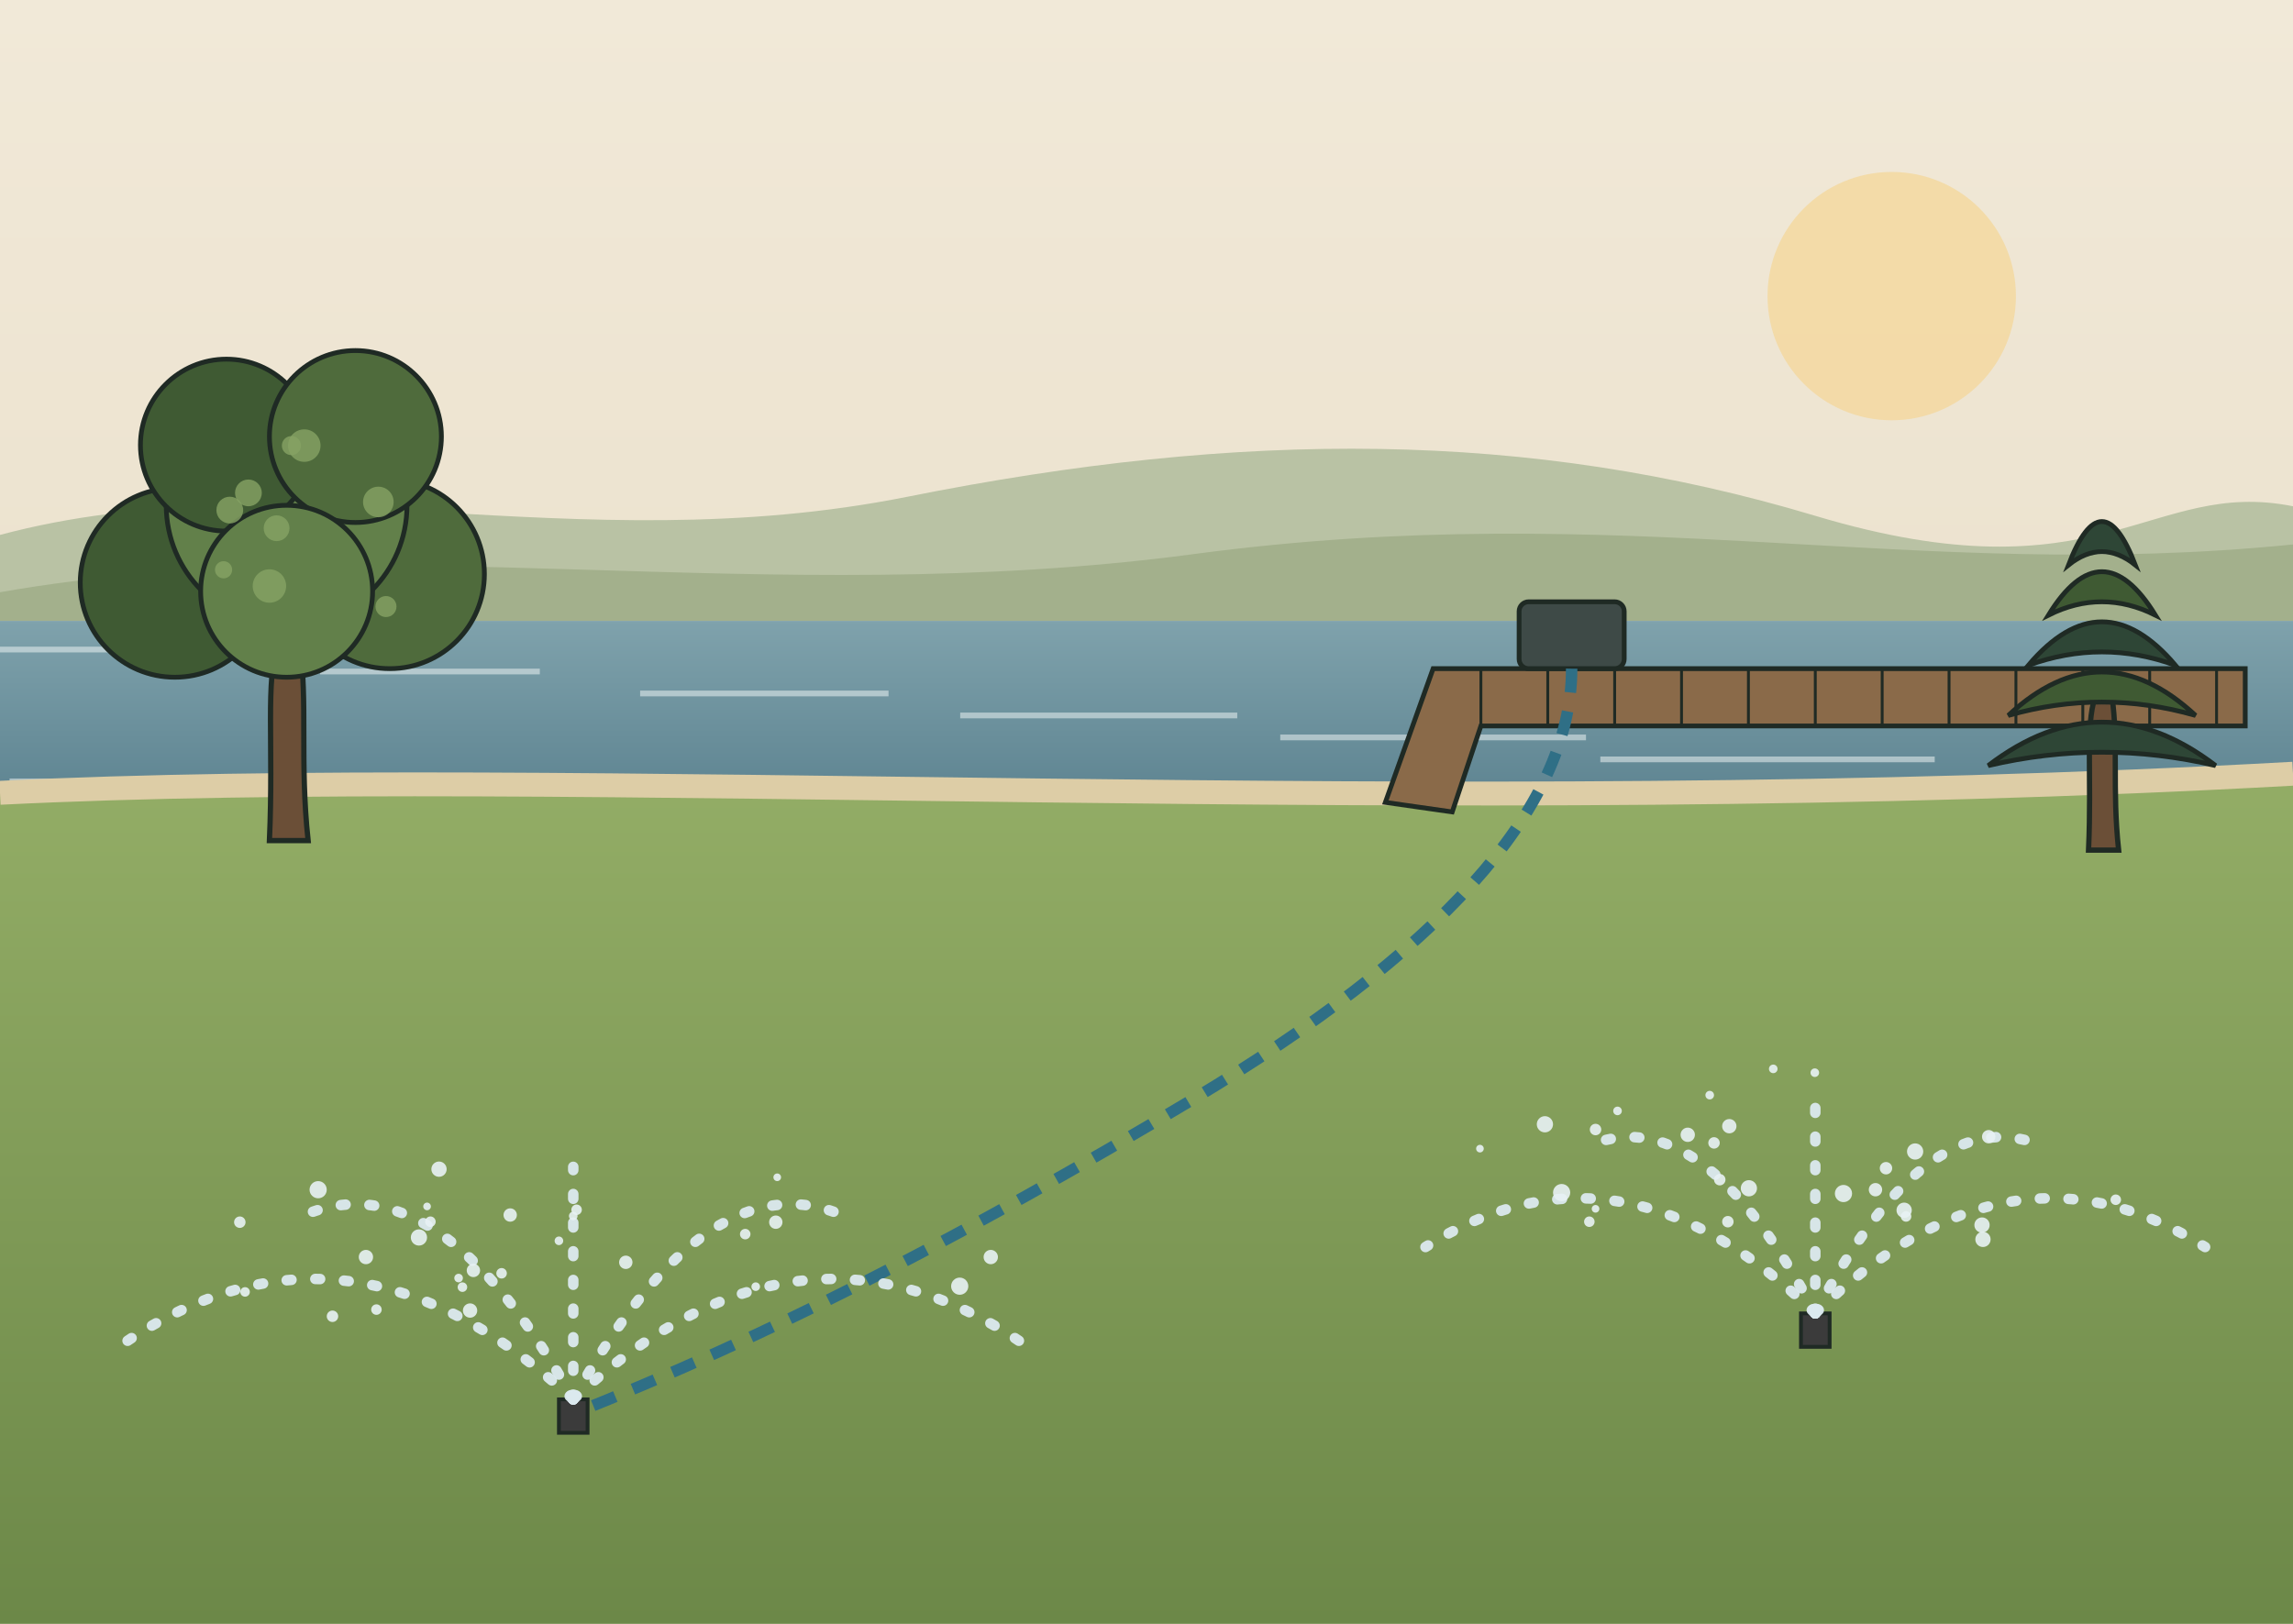
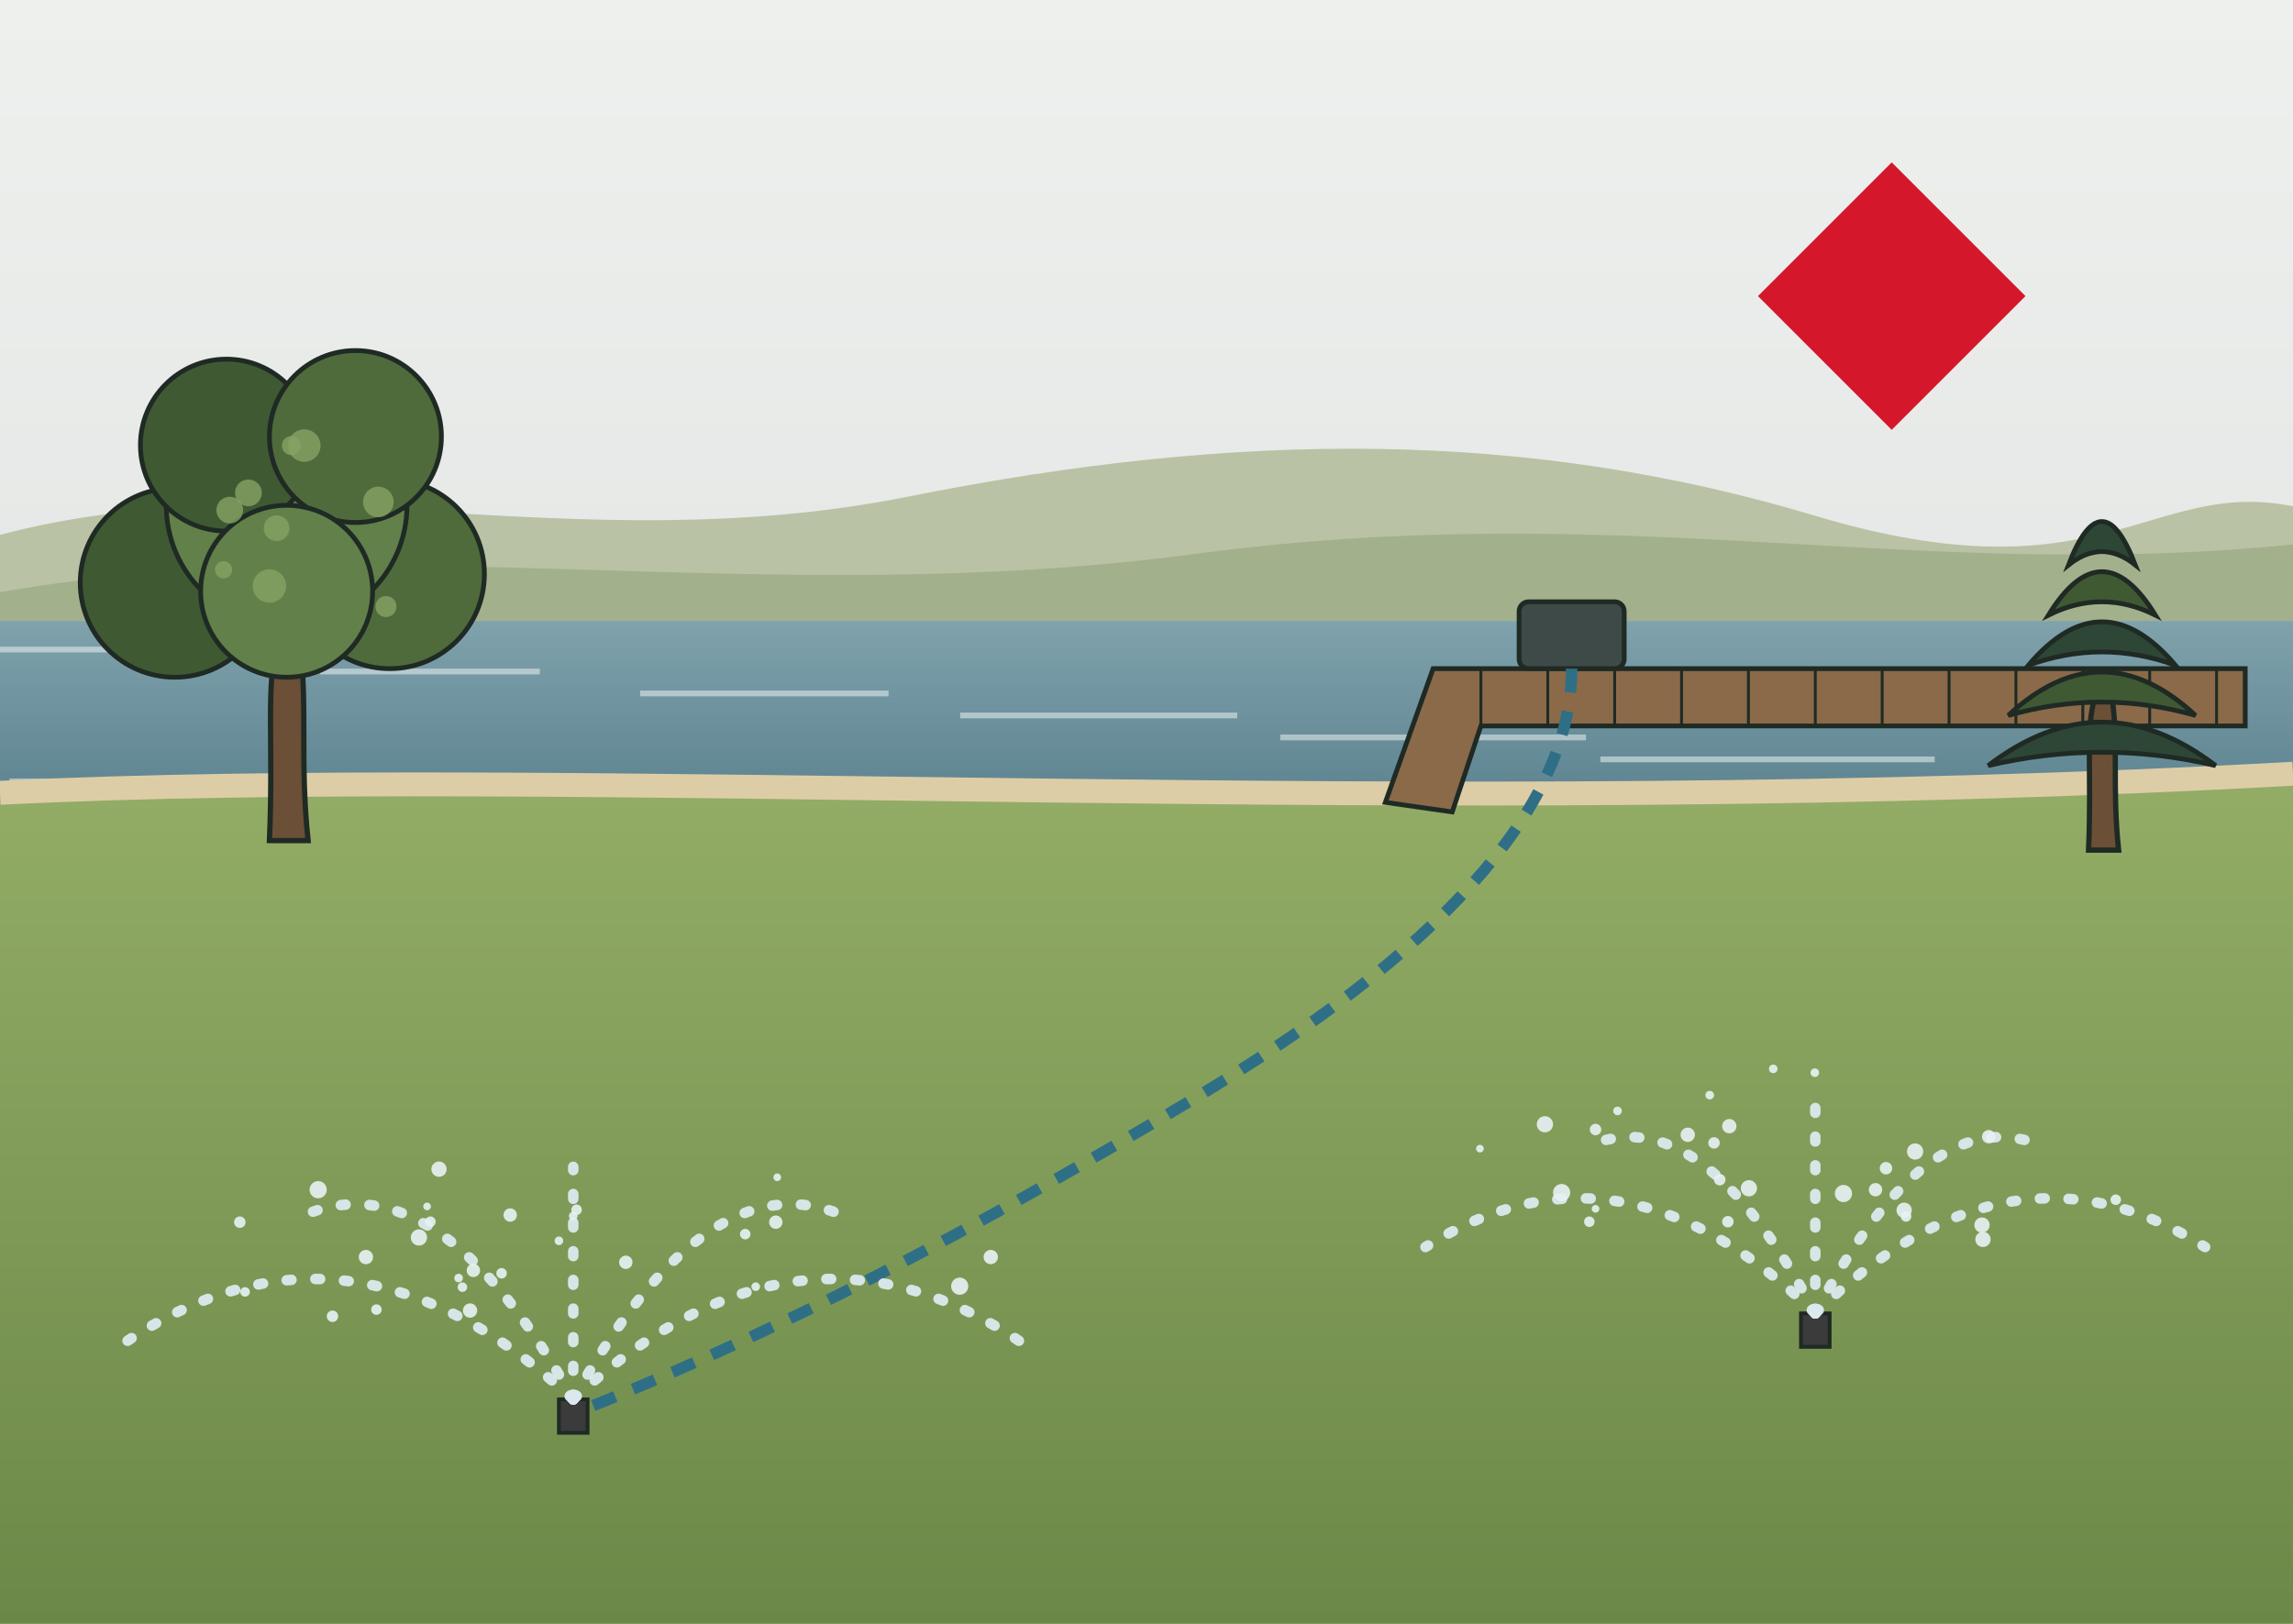
<svg xmlns="http://www.w3.org/2000/svg" viewBox="0 0 480 340" role="img" aria-label="Lake pump irrigation on a Lake Granbury lot (illustration)" preserveAspectRatio="xMidYMid slice">
  <defs>
    <linearGradient id="gs" x1="0" y1="0" x2="0" y2="1">
-       <stop offset="0" stop-color="#f1e9d8" />
-       <stop offset="1" stop-color="#e4d8c0" />
+       <stop offset="0" stop-color="#eef0ee" />
+       <stop offset="1" stop-color="#d6dbd8" />
    </linearGradient>
    <linearGradient id="gg" x1="0" y1="0" x2="0" y2="1">
      <stop offset="0" stop-color="#93ad66" />
      <stop offset="1" stop-color="#6c8848" />
    </linearGradient>
    <linearGradient id="gw" x1="0" y1="0" x2="0" y2="1">
      <stop offset="0" stop-color="#7fa2ac" />
      <stop offset="1" stop-color="#5f8592" />
    </linearGradient>
  </defs>
  <rect width="480" height="340" fill="url(#gs)" />
-   <circle cx="396" cy="62" r="26" fill="#f4d79a" opacity=".75" />
+   <path d="M396 34 L424 62 L396 90 L368 62Z" fill="#d4172a" />
  <path d="M0 112 C60 96 120 118 190 104 S320 90 380 108 S450 100 480 106 V130 H0Z" fill="#b9c2a4" />
  <path d="M0 124 C80 110 160 128 250 116 S400 122 480 114 V130 H0Z" fill="#a3b08c" />
  <rect y="130" width="480" height="36" fill="url(#gw)" />
  <path d="M0 136 h40" stroke="#e9f1f0" stroke-width="1.2" opacity=".55" />
  <path d="M67 140.6 h46" stroke="#e9f1f0" stroke-width="1.2" opacity=".55" />
  <path d="M134 145.2 h52" stroke="#e9f1f0" stroke-width="1.2" opacity=".55" />
  <path d="M201 149.8 h58" stroke="#e9f1f0" stroke-width="1.2" opacity=".55" />
  <path d="M268 154.4 h64" stroke="#e9f1f0" stroke-width="1.2" opacity=".55" />
  <path d="M335 159 h70" stroke="#e9f1f0" stroke-width="1.2" opacity=".55" />
  <path d="M2 163.6 h76" stroke="#e9f1f0" stroke-width="1.2" opacity=".55" />
  <path d="M0 166 C120 160 300 172 480 162 V340 H0Z" fill="url(#gg)" />
  <path d="M0 166 C120 160 300 172 480 162" stroke="#ddcda6" stroke-width="5" fill="none" />
  <path d="M290 168 L300 140 L470 140 L470 152 L310 152 L304 170Z" fill="#8a6a49" stroke="#1f2a24" stroke-width="1" />
  <path d="M310 140 v12" stroke="#1f2a24" stroke-width=".6" />
  <path d="M324 140 v12" stroke="#1f2a24" stroke-width=".6" />
  <path d="M338 140 v12" stroke="#1f2a24" stroke-width=".6" />
  <path d="M352 140 v12" stroke="#1f2a24" stroke-width=".6" />
  <path d="M366 140 v12" stroke="#1f2a24" stroke-width=".6" />
  <path d="M380 140 v12" stroke="#1f2a24" stroke-width=".6" />
  <path d="M394 140 v12" stroke="#1f2a24" stroke-width=".6" />
  <path d="M408 140 v12" stroke="#1f2a24" stroke-width=".6" />
  <path d="M422 140 v12" stroke="#1f2a24" stroke-width=".6" />
  <path d="M436 140 v12" stroke="#1f2a24" stroke-width=".6" />
  <path d="M450 140 v12" stroke="#1f2a24" stroke-width=".6" />
  <path d="M464 140 v12" stroke="#1f2a24" stroke-width=".6" />
  <rect x="318" y="126" width="22" height="14" rx="2" fill="#3e4a47" stroke="#1f2a24" />
  <path d="M329 140 C329 170 300 200 250 230 S160 280 120 296" stroke="#2f6f86" stroke-width="2.4" fill="none" stroke-dasharray="5 4" />
  <path d="M117 300 h6 v-7 h-6z" fill="#3b3b3b" stroke="#1f2a24" stroke-width=".8" />
  <path d="M120 293 Q73 249.4 26 281.2" fill="none" stroke="#dbe9ee" stroke-width="2.2" stroke-linecap="round" stroke-dasharray="1 5" opacity=".95" />
  <path d="M120 293 Q91.3 241.5 62.6 254.9" fill="none" stroke="#dbe9ee" stroke-width="2.2" stroke-linecap="round" stroke-dasharray="1 5" opacity=".95" />
  <path d="M120 293 Q120 238.5 120 245" fill="none" stroke="#dbe9ee" stroke-width="2.2" stroke-linecap="round" stroke-dasharray="1 5" opacity=".95" />
  <path d="M120 293 Q148.7 241.5 177.4 254.9" fill="none" stroke="#dbe9ee" stroke-width="2.2" stroke-linecap="round" stroke-dasharray="1 5" opacity=".95" />
  <path d="M120 293 Q167 249.4 214 281.2" fill="none" stroke="#dbe9ee" stroke-width="2.2" stroke-linecap="round" stroke-dasharray="1 5" opacity=".95" />
  <circle cx="89.4" cy="252.6" r="0.8" fill="#e8f2f4" opacity=".9" />
  <circle cx="200.9" cy="269.3" r="1.8" fill="#e8f2f4" opacity=".9" />
  <circle cx="96" cy="267.6" r="0.9" fill="#e8f2f4" opacity=".9" />
  <circle cx="98.4" cy="274.4" r="1.5" fill="#e8f2f4" opacity=".9" />
  <circle cx="91.9" cy="244.8" r="1.6" fill="#e8f2f4" opacity=".9" />
  <circle cx="105" cy="266.6" r="1.1" fill="#e8f2f4" opacity=".9" />
  <circle cx="51.3" cy="270.5" r="1" fill="#e8f2f4" opacity=".9" />
  <circle cx="50.2" cy="255.9" r="1.2" fill="#e8f2f4" opacity=".9" />
  <circle cx="207.4" cy="263.2" r="1.5" fill="#e8f2f4" opacity=".9" />
  <circle cx="96.8" cy="269.5" r="1" fill="#e8f2f4" opacity=".9" />
  <circle cx="156" cy="258.4" r="1.1" fill="#e8f2f4" opacity=".9" />
  <circle cx="69.6" cy="275.6" r="1.2" fill="#e8f2f4" opacity=".9" />
  <circle cx="78.8" cy="274.2" r="1.1" fill="#e8f2f4" opacity=".9" />
  <circle cx="106.8" cy="254.4" r="1.4" fill="#e8f2f4" opacity=".9" />
  <circle cx="158.2" cy="269.4" r="0.9" fill="#e8f2f4" opacity=".9" />
  <circle cx="99.1" cy="266" r="1.4" fill="#e8f2f4" opacity=".9" />
  <circle cx="117" cy="259.8" r="0.9" fill="#e8f2f4" opacity=".9" />
  <circle cx="162.4" cy="255.9" r="1.4" fill="#e8f2f4" opacity=".9" />
  <circle cx="162.7" cy="246.5" r="0.8" fill="#e8f2f4" opacity=".9" />
  <circle cx="76.6" cy="263.2" r="1.5" fill="#e8f2f4" opacity=".9" />
  <circle cx="120.7" cy="253.3" r="1.1" fill="#e8f2f4" opacity=".9" />
  <circle cx="66.6" cy="249.1" r="1.8" fill="#e8f2f4" opacity=".9" />
  <circle cx="120" cy="254.6" r="0.9" fill="#e8f2f4" opacity=".9" />
  <circle cx="131" cy="264.3" r="1.4" fill="#e8f2f4" opacity=".9" />
  <circle cx="87.7" cy="259.1" r="1.7" fill="#e8f2f4" opacity=".9" />
  <circle cx="90.1" cy="255.8" r="1.1" fill="#e8f2f4" opacity=".9" />
  <path d="M377 282 h6 v-7 h-6z" fill="#3b3b3b" stroke="#1f2a24" stroke-width=".8" />
  <path d="M380 275 Q339.2 235.2 298.4 261.1" fill="none" stroke="#dbe9ee" stroke-width="2.2" stroke-linecap="round" stroke-dasharray="1 5" opacity=".95" />
  <path d="M380 275 Q355.8 229 331.6 240.3" fill="none" stroke="#dbe9ee" stroke-width="2.2" stroke-linecap="round" stroke-dasharray="1 5" opacity=".95" />
  <path d="M380 275 Q380 226.7 380 232.5" fill="none" stroke="#dbe9ee" stroke-width="2.2" stroke-linecap="round" stroke-dasharray="1 5" opacity=".95" />
  <path d="M380 275 Q404.2 229 428.4 240.3" fill="none" stroke="#dbe9ee" stroke-width="2.2" stroke-linecap="round" stroke-dasharray="1 5" opacity=".95" />
  <path d="M380 275 Q420.8 235.2 461.6 261.1" fill="none" stroke="#dbe9ee" stroke-width="2.2" stroke-linecap="round" stroke-dasharray="1 5" opacity=".95" />
  <circle cx="326.9" cy="249.7" r="1.8" fill="#e8f2f4" opacity=".9" />
  <circle cx="358.8" cy="239.3" r="1.2" fill="#e8f2f4" opacity=".9" />
  <circle cx="416.3" cy="238" r="1.4" fill="#e8f2f4" opacity=".9" />
  <circle cx="442.9" cy="251.2" r="1.1" fill="#e8f2f4" opacity=".9" />
  <circle cx="362" cy="235.8" r="1.5" fill="#e8f2f4" opacity=".9" />
  <circle cx="334" cy="236.5" r="1.2" fill="#e8f2f4" opacity=".9" />
  <circle cx="399" cy="254.7" r="1.1" fill="#e8f2f4" opacity=".9" />
  <circle cx="332.7" cy="255.8" r="1.1" fill="#e8f2f4" opacity=".9" />
  <circle cx="366.1" cy="248.8" r="1.7" fill="#e8f2f4" opacity=".9" />
  <circle cx="394.8" cy="244.6" r="1.3" fill="#e8f2f4" opacity=".9" />
  <circle cx="323.4" cy="235.4" r="1.7" fill="#e8f2f4" opacity=".9" />
  <circle cx="385.9" cy="249.9" r="1.8" fill="#e8f2f4" opacity=".9" />
  <circle cx="361.7" cy="255.8" r="1.2" fill="#e8f2f4" opacity=".9" />
  <circle cx="357.9" cy="229.3" r="0.9" fill="#e8f2f4" opacity=".9" />
  <circle cx="334" cy="253.1" r="0.8" fill="#e8f2f4" opacity=".9" />
  <circle cx="400.9" cy="241.1" r="1.7" fill="#e8f2f4" opacity=".9" />
  <circle cx="414.9" cy="256.5" r="1.6" fill="#e8f2f4" opacity=".9" />
  <circle cx="379.9" cy="224.6" r="0.9" fill="#e8f2f4" opacity=".9" />
  <circle cx="371.2" cy="223.8" r="0.9" fill="#e8f2f4" opacity=".9" />
  <circle cx="360" cy="247" r="1.2" fill="#e8f2f4" opacity=".9" />
  <circle cx="415.1" cy="259.5" r="1.6" fill="#e8f2f4" opacity=".9" />
  <circle cx="338.6" cy="232.6" r="0.9" fill="#e8f2f4" opacity=".9" />
  <circle cx="309.8" cy="240.5" r="0.8" fill="#e8f2f4" opacity=".9" />
  <circle cx="392.6" cy="249.1" r="1.4" fill="#e8f2f4" opacity=".9" />
  <circle cx="353.3" cy="237.6" r="1.5" fill="#e8f2f4" opacity=".9" />
  <circle cx="398.6" cy="253.4" r="1.6" fill="#e8f2f4" opacity=".9" />
  <path d="M56.4 176 C57.3 155.3 55.5 142.9 58.2 134.6 L62.7 134.6 C64.5 147 62.7 159.4 64.5 176Z" fill="#6b4f37" stroke="#1f2a24" stroke-width="1.1" />
  <circle cx="36.6" cy="122" r="19.8" fill="#3f5a33" stroke="#1f2a24" stroke-width="1" />
  <circle cx="81.6" cy="120.2" r="19.8" fill="#4f6b3c" stroke="#1f2a24" stroke-width="1" />
  <circle cx="60" cy="105.8" r="25.2" fill="#62804a" stroke="#1f2a24" stroke-width="1" />
  <circle cx="47.4" cy="93.2" r="18" fill="#3f5a33" stroke="#1f2a24" stroke-width="1" />
  <circle cx="74.4" cy="91.4" r="18" fill="#4f6b3c" stroke="#1f2a24" stroke-width="1" />
  <circle cx="60" cy="123.8" r="18" fill="#62804a" stroke="#1f2a24" stroke-width="1" />
  <circle cx="48.1" cy="106.8" r="2.8" fill="#86a364" opacity=".8" />
  <circle cx="57.9" cy="110.6" r="2.7" fill="#86a364" opacity=".8" />
  <circle cx="61" cy="93.3" r="2" fill="#86a364" opacity=".8" />
  <circle cx="46.8" cy="119.3" r="1.8" fill="#86a364" opacity=".8" />
  <circle cx="52" cy="103.2" r="2.8" fill="#86a364" opacity=".8" />
  <circle cx="56.4" cy="122.7" r="3.5" fill="#86a364" opacity=".8" />
  <circle cx="63.7" cy="93.3" r="3.4" fill="#86a364" opacity=".8" />
  <circle cx="79.2" cy="105.1" r="3.2" fill="#86a364" opacity=".8" />
  <circle cx="80.8" cy="127" r="2.2" fill="#86a364" opacity=".8" />
  <path d="M437.2 178 C437.9 161.9 436.5 152.2 438.6 145.8 L442.1 145.8 C443.5 155.5 442.1 165.1 443.5 178Z" fill="#6b4f37" stroke="#1f2a24" stroke-width="1.1" />
  <path d="M416.2 160.3 Q440 142.1 463.8 160.3 Q440 154.7 416.2 160.3Z" fill="#2e4636" stroke="#1f2a24" stroke-width="1" />
  <path d="M420.4 149.8 Q440 131.6 459.6 149.8 Q440 144.2 420.4 149.8Z" fill="#3f5a33" stroke="#1f2a24" stroke-width="1" />
  <path d="M424.6 139.3 Q440 121.1 455.4 139.3 Q440 133.7 424.6 139.3Z" fill="#2e4636" stroke="#1f2a24" stroke-width="1" />
  <path d="M428.8 128.8 Q440 110.6 451.2 128.8 Q440 123.2 428.8 128.8Z" fill="#3f5a33" stroke="#1f2a24" stroke-width="1" />
  <path d="M433 118.3 Q440 100.1 447 118.3 Q440 112.7 433 118.3Z" fill="#2e4636" stroke="#1f2a24" stroke-width="1" />
</svg>
